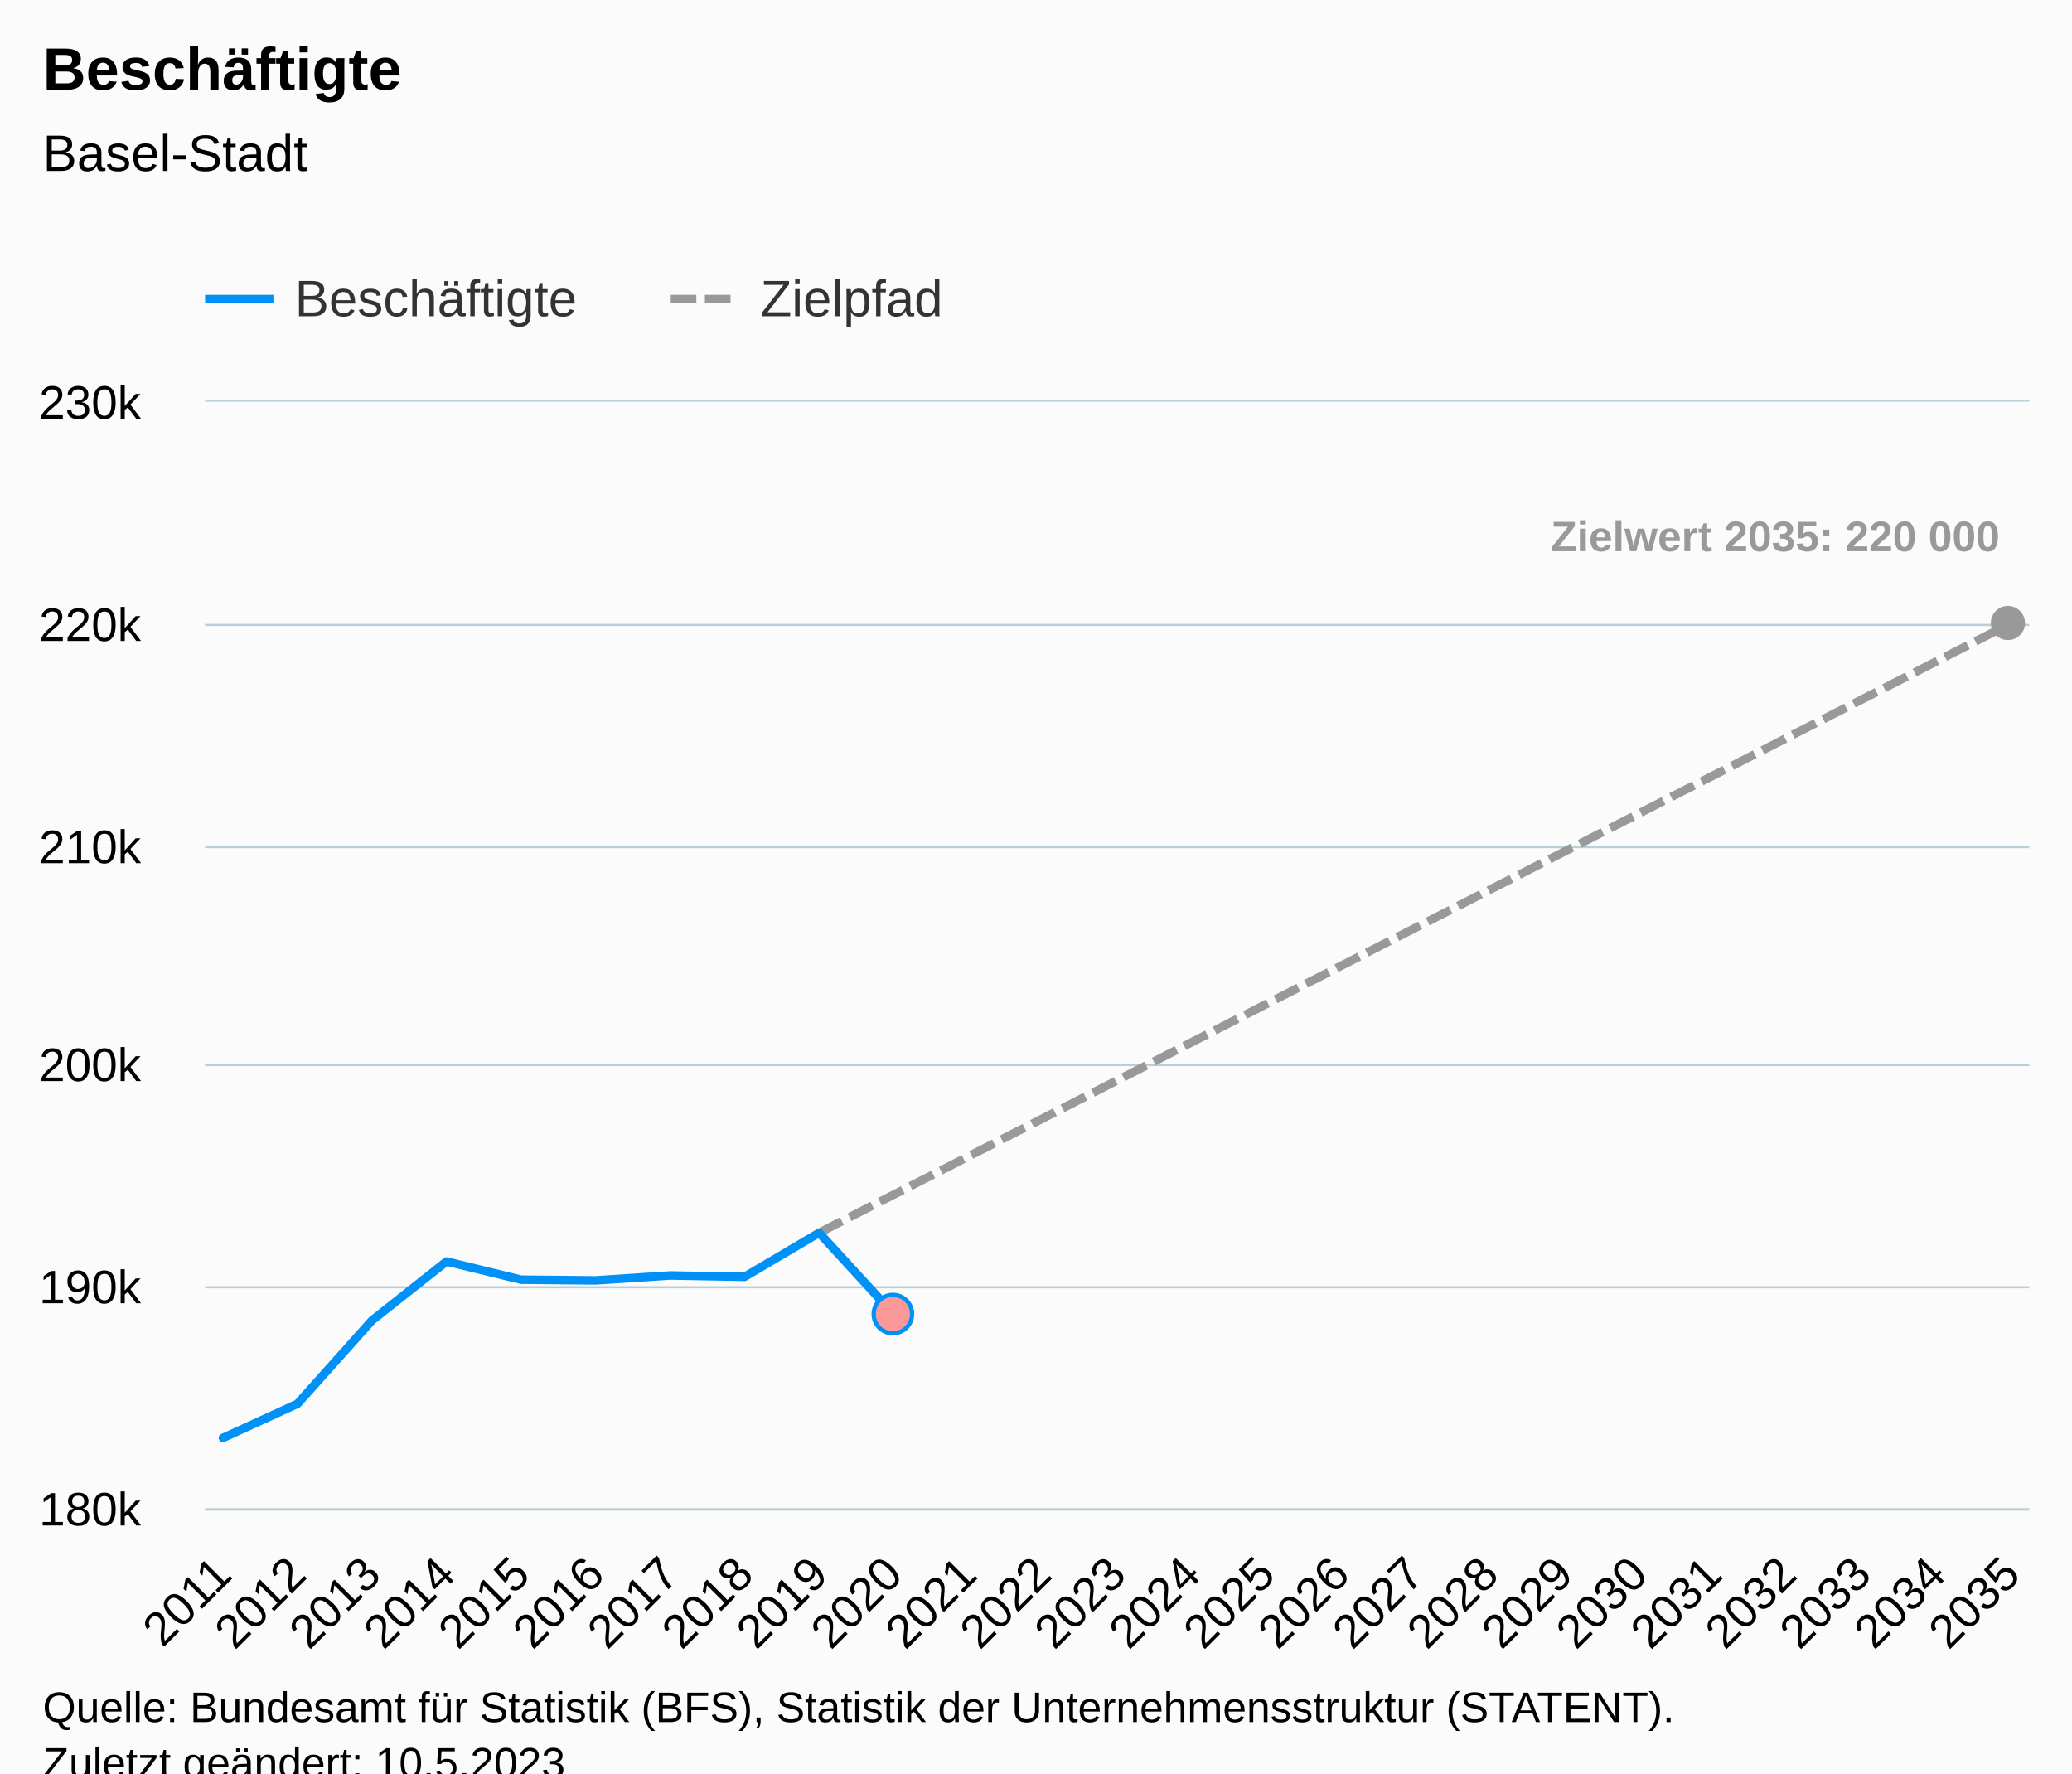
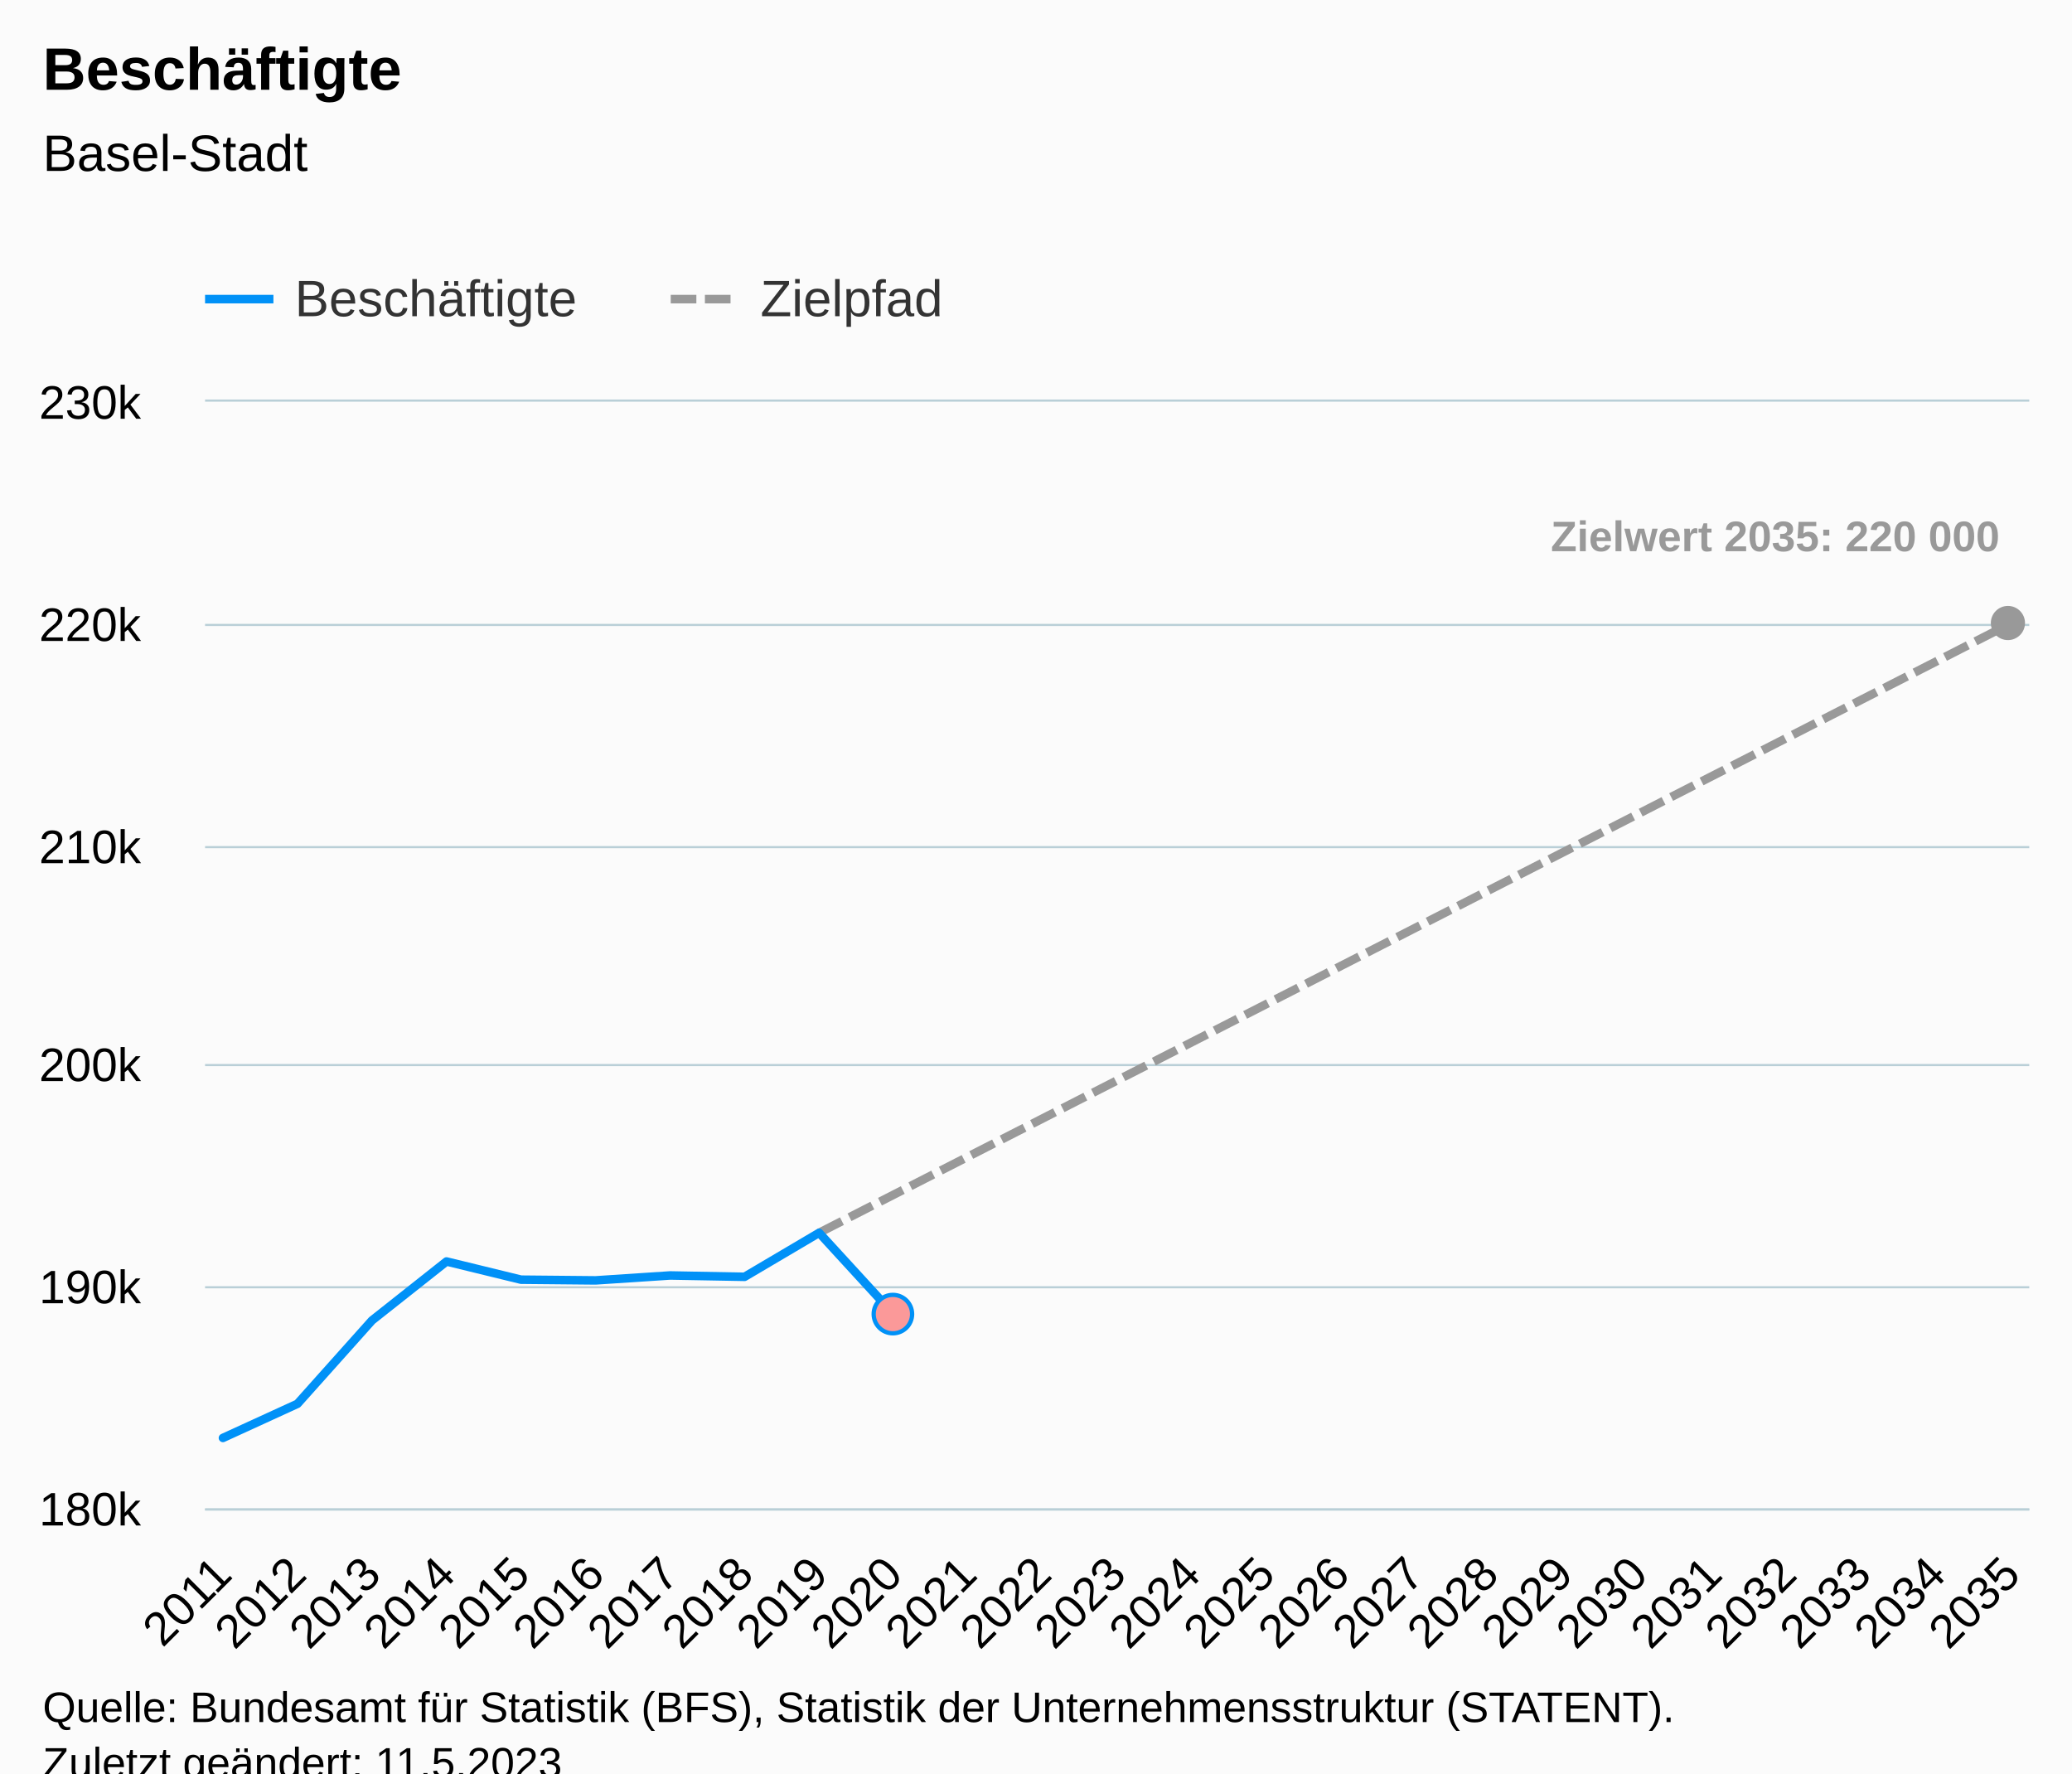
<svg xmlns="http://www.w3.org/2000/svg" version="1.1" class="highcharts-root" style="font-family:Arial;font-size:12px;" viewBox="0 0 485 415">
  <defs>
-     <clipPath id="highcharts-ahpa1np-82-">
+     <clipPath id="highcharts-k1fgh0u-82-">
      <rect x="0" y="0" width="427" height="259" fill="none" />
    </clipPath>
-     <clipPath id="highcharts-ahpa1np-108-">
+     <clipPath id="highcharts-k1fgh0u-108-">
      <rect x="0" y="0" width="427" height="259" fill="none" />
    </clipPath>
-     <clipPath id="highcharts-ahpa1np-159-">
+     <clipPath id="highcharts-k1fgh0u-159-">
      <rect x="48" y="94" width="427" height="259" fill="none" />
    </clipPath>
  </defs>
  <rect fill="#fbfbfb" class="highcharts-background" x="0" y="0" width="485" height="428" rx="0" ry="0" />
  <rect fill="none" class="highcharts-plot-background" x="48" y="94" width="427" height="259" />
  <g class="highcharts-pane-group" data-z-index="0" />
  <g class="highcharts-grid highcharts-xaxis-grid" data-z-index="1">
    <path fill="none" data-z-index="1" class="highcharts-grid-line" d="M 51.5 94 L 51.5 353" opacity="1" />
    <path fill="none" data-z-index="1" class="highcharts-grid-line" d="M 69.5 94 L 69.5 353" opacity="1" />
    <path fill="none" data-z-index="1" class="highcharts-grid-line" d="M 86.5 94 L 86.5 353" opacity="1" />
    <path fill="none" data-z-index="1" class="highcharts-grid-line" d="M 104.5 94 L 104.5 353" opacity="1" />
    <path fill="none" data-z-index="1" class="highcharts-grid-line" d="M 121.5 94 L 121.5 353" opacity="1" />
    <path fill="none" data-z-index="1" class="highcharts-grid-line" d="M 138.5 94 L 138.5 353" opacity="1" />
    <path fill="none" data-z-index="1" class="highcharts-grid-line" d="M 156.5 94 L 156.5 353" opacity="1" />
    <path fill="none" data-z-index="1" class="highcharts-grid-line" d="M 173.5 94 L 173.5 353" opacity="1" />
    <path fill="none" data-z-index="1" class="highcharts-grid-line" d="M 191.5 94 L 191.5 353" opacity="1" />
    <path fill="none" data-z-index="1" class="highcharts-grid-line" d="M 208.5 94 L 208.5 353" opacity="1" />
    <path fill="none" data-z-index="1" class="highcharts-grid-line" d="M 226.5 94 L 226.5 353" opacity="1" />
    <path fill="none" data-z-index="1" class="highcharts-grid-line" d="M 243.5 94 L 243.5 353" opacity="1" />
    <path fill="none" data-z-index="1" class="highcharts-grid-line" d="M 261.5 94 L 261.5 353" opacity="1" />
    <path fill="none" data-z-index="1" class="highcharts-grid-line" d="M 278.5 94 L 278.5 353" opacity="1" />
    <path fill="none" data-z-index="1" class="highcharts-grid-line" d="M 295.5 94 L 295.5 353" opacity="1" />
    <path fill="none" data-z-index="1" class="highcharts-grid-line" d="M 313.5 94 L 313.5 353" opacity="1" />
    <path fill="none" data-z-index="1" class="highcharts-grid-line" d="M 330.5 94 L 330.5 353" opacity="1" />
    <path fill="none" data-z-index="1" class="highcharts-grid-line" d="M 348.5 94 L 348.5 353" opacity="1" />
    <path fill="none" data-z-index="1" class="highcharts-grid-line" d="M 365.5 94 L 365.5 353" opacity="1" />
    <path fill="none" data-z-index="1" class="highcharts-grid-line" d="M 383.5 94 L 383.5 353" opacity="1" />
    <path fill="none" data-z-index="1" class="highcharts-grid-line" d="M 400.5 94 L 400.5 353" opacity="1" />
    <path fill="none" data-z-index="1" class="highcharts-grid-line" d="M 417.5 94 L 417.5 353" opacity="1" />
    <path fill="none" data-z-index="1" class="highcharts-grid-line" d="M 435.5 94 L 435.5 353" opacity="1" />
    <path fill="none" data-z-index="1" class="highcharts-grid-line" d="M 452.5 94 L 452.5 353" opacity="1" />
    <path fill="none" data-z-index="1" class="highcharts-grid-line" d="M 470.5 94 L 470.5 353" opacity="1" />
  </g>
  <g class="highcharts-grid highcharts-yaxis-grid" data-z-index="1">
    <path fill="none" stroke="#B9CFD7" stroke-width="0.5" data-z-index="1" class="highcharts-grid-line" d="M 48 353.25 L 475 353.25" opacity="1" />
    <path fill="none" stroke="#B9CFD7" stroke-width="0.5" data-z-index="1" class="highcharts-grid-line" d="M 48 301.25 L 475 301.25" opacity="1" />
    <path fill="none" stroke="#B9CFD7" stroke-width="0.5" data-z-index="1" class="highcharts-grid-line" d="M 48 249.25 L 475 249.25" opacity="1" />
    <path fill="none" stroke="#B9CFD7" stroke-width="0.5" data-z-index="1" class="highcharts-grid-line" d="M 48 198.25 L 475 198.25" opacity="1" />
    <path fill="none" stroke="#B9CFD7" stroke-width="0.5" data-z-index="1" class="highcharts-grid-line" d="M 48 146.25 L 475 146.25" opacity="1" />
    <path fill="none" stroke="#B9CFD7" stroke-width="0.5" data-z-index="1" class="highcharts-grid-line" d="M 48 93.75 L 475 93.75" opacity="1" />
  </g>
  <rect fill="none" class="highcharts-plot-border" data-z-index="1" x="48" y="94" width="427" height="259" />
  <g class="highcharts-axis highcharts-xaxis" data-z-index="2">
    <path fill="none" class="highcharts-axis-line" stroke="#B9CFD7" stroke-width="0.5" data-z-index="7" d="M 48 353.25 L 475 353.25" />
  </g>
  <g class="highcharts-axis highcharts-yaxis" data-z-index="2">
    <path fill="none" class="highcharts-axis-line" data-z-index="7" d="M 48 94 L 48 353" />
  </g>
  <g class="highcharts-series-group" data-z-index="3">
-     <g class="highcharts-series highcharts-series-1 highcharts-line-series" data-z-index="0.1" opacity="1" transform="translate(48,94) scale(1 1)" clip-path="url(#highcharts-ahpa1np-108-)">
+     <g class="highcharts-series highcharts-series-1 highcharts-line-series" data-z-index="0.1" opacity="1" transform="translate(48,94) scale(1 1)" clip-path="url(#highcharts-k1fgh0u-108-)">
      <path fill="none" d="M 143.729 194.509 L 161.172 185.59 L 178.614 176.67 L 196.057 167.751 L 213.5 158.832 L 230.943 149.912 L 248.386 140.993 L 265.828 132.074 L 283.271 123.155 L 300.714 114.235 L 318.157 105.316 L 335.6 96.397 L 353.042 87.477 L 370.485 78.558 L 387.928 69.639 L 405.371 60.719 L 422.814 51.8" class="highcharts-graph" data-z-index="1" stroke="#999999" stroke-width="2" stroke-dasharray="6,2" />
    </g>
    <g class="highcharts-markers highcharts-series-1 highcharts-line-series" data-z-index="0.1" opacity="1" transform="translate(48,94) scale(1 1)" clip-path="none">
      <path fill="#999999" d="M 422 55.8 A 4 4 0 1 1 422.004 55.8 Z" opacity="1" class="highcharts-point" />
    </g>
-     <g class="highcharts-series highcharts-series-2 highcharts-line-series highcharts-color-0" visibility="hidden" data-z-index="0.1" opacity="1" transform="translate(48,94) scale(1 1)" clip-path="url(#highcharts-ahpa1np-108-)">
+     <g class="highcharts-series highcharts-series-2 highcharts-line-series highcharts-color-0" visibility="hidden" data-z-index="0.1" opacity="1" transform="translate(48,94) scale(1 1)" clip-path="url(#highcharts-k1fgh0u-108-)">
      <path fill="none" d="M 161.172 1191.39" class="highcharts-graph" data-z-index="1" stroke="#7cb5ec" stroke-width="2" stroke-linejoin="round" stroke-linecap="round" />
    </g>
    <g class="highcharts-markers highcharts-series-2 highcharts-line-series highcharts-color-0" visibility="hidden" data-z-index="0.1" opacity="1" transform="translate(48,94) scale(1 1)" clip-path="none" />
-     <g class="highcharts-series highcharts-series-0 highcharts-line-series" data-z-index="2" opacity="1" transform="translate(48,94) scale(1 1)" clip-path="url(#highcharts-ahpa1np-108-)">
+     <g class="highcharts-series highcharts-series-0 highcharts-line-series" data-z-index="2" opacity="1" transform="translate(48,94) scale(1 1)" clip-path="url(#highcharts-k1fgh0u-108-)">
      <path fill="none" d="M 4.186 242.512 L 21.629 234.524 L 39.072 215.017 L 56.515 201.217 L 73.958 205.475 L 91.4 205.641 L 108.843 204.491 L 126.286 204.807 L 143.729 194.509 L 161.172 213.53" class="highcharts-graph" data-z-index="1" stroke="#0091f7" stroke-width="2" stroke-linejoin="round" stroke-linecap="round" />
    </g>
    <g class="highcharts-markers highcharts-series-0 highcharts-line-series" data-z-index="2" opacity="1" transform="translate(48,94) scale(1 1)" clip-path="none">
      <path fill="#fb9999" d="M 161 218.03 A 4.5 4.5 0 1 1 161.004 218.03 Z" stroke="#0091f7" stroke-width="1" opacity="1" class="highcharts-point" />
    </g>
  </g>
  <text x="10" text-anchor="start" class="highcharts-title" data-z-index="4" style="color:#000000;font-size:14px;font-weight:bold;fill:#000000;" y="21">
    <tspan>Beschäftigte</tspan>
  </text>
  <text x="10" text-anchor="start" class="highcharts-subtitle" data-z-index="4" style="color:#000000;font-size:12px;font-weight:normal;fill:#000000;" y="40">
    <tspan>Basel-Stadt</tspan>
  </text>
  <text x="10" text-anchor="start" class="highcharts-caption" data-z-index="4" style="color:#666666;fill:#666666;" y="400" />
  <g class="highcharts-data-labels highcharts-series-1 highcharts-line-series" data-z-index="6" opacity="1" transform="translate(48,94) scale(1 1)">
    <g class="highcharts-label highcharts-data-label highcharts-data-label-color-undefined" data-z-index="1" transform="translate(310,20)">
      <text x="5" data-z-index="1" y="15" style="color:#999999;font-size:10px;font-weight:bold;fill:#999999;">
        <tspan>Zielwert 2035: 220 000</tspan>
      </text>
    </g>
  </g>
  <g class="highcharts-legend" data-z-index="7" transform="translate(40,56)">
    <rect fill="none" class="highcharts-legend-box" rx="0" ry="0" x="0" y="0" width="190" height="26" visibility="visible" />
    <g data-z-index="1">
      <g>
        <g class="highcharts-legend-item highcharts-line-series highcharts-color-undefined highcharts-series-0" data-z-index="1" transform="translate(8,3)">
          <path fill="none" d="M 0 11 L 16 11" class="highcharts-graph" stroke="#0091f7" stroke-width="2" />
          <text x="21" style="color:#333333;cursor:pointer;font-size:12px;font-weight:normal;fill:#333333;" text-anchor="start" data-z-index="2" y="15">
            <tspan>Beschäftigte</tspan>
          </text>
        </g>
        <g class="highcharts-legend-item highcharts-line-series highcharts-color-undefined highcharts-series-1" data-z-index="1" transform="translate(117,3)">
          <path fill="none" d="M 0 11 L 16 11" class="highcharts-graph" stroke-dasharray="6,2" stroke="#999999" stroke-width="2" />
          <text x="21" y="15" style="color:#333333;cursor:pointer;font-size:12px;font-weight:normal;fill:#333333;" text-anchor="start" data-z-index="2">
            <tspan>Zielpfad</tspan>
          </text>
        </g>
      </g>
    </g>
  </g>
  <g class="highcharts-axis-labels highcharts-xaxis-labels" data-z-index="7">
    <text x="54.779" style="color:#000000;cursor:default;font-size:11px;fill:#000000;" text-anchor="end" transform="translate(0,0) rotate(-45 54.779 369)" y="369" opacity="1">2011</text>
    <text x="72.222" style="color:#000000;cursor:default;font-size:11px;fill:#000000;" text-anchor="end" transform="translate(0,0) rotate(-45 72.22181 369)" y="369" opacity="1">2012</text>
    <text x="89.665" style="color:#000000;cursor:default;font-size:11px;fill:#000000;" text-anchor="end" transform="translate(0,0) rotate(-45 89.66462 369)" y="369" opacity="1">2013</text>
    <text x="107.107" style="color:#000000;cursor:default;font-size:11px;fill:#000000;" text-anchor="end" transform="translate(0,0) rotate(-45 107.1074 369)" y="369" opacity="1">2014</text>
    <text x="124.55" style="color:#000000;cursor:default;font-size:11px;fill:#000000;" text-anchor="end" transform="translate(0,0) rotate(-45 124.5502 369)" y="369" opacity="1">2015</text>
    <text x="141.993" style="color:#000000;cursor:default;font-size:11px;fill:#000000;" text-anchor="end" transform="translate(0,0) rotate(-45 141.9931 369)" y="369" opacity="1">2016</text>
    <text x="159.436" style="color:#000000;cursor:default;font-size:11px;fill:#000000;" text-anchor="end" transform="translate(0,0) rotate(-45 159.4359 369)" y="369" opacity="1">2017</text>
    <text x="176.879" style="color:#000000;cursor:default;font-size:11px;fill:#000000;" text-anchor="end" transform="translate(0,0) rotate(-45 176.8787 369)" y="369" opacity="1">2018</text>
    <text x="194.321" style="color:#000000;cursor:default;font-size:11px;fill:#000000;" text-anchor="end" transform="translate(0,0) rotate(-45 194.3215 369)" y="369" opacity="1">2019</text>
    <text x="211.764" style="color:#000000;cursor:default;font-size:11px;fill:#000000;" text-anchor="end" transform="translate(0,0) rotate(-45 211.7643 369)" y="369" opacity="1">2020</text>
    <text x="229.207" style="color:#000000;cursor:default;font-size:11px;fill:#000000;" text-anchor="end" transform="translate(0,0) rotate(-45 229.2071 369)" y="369" opacity="1">2021</text>
    <text x="246.65" style="color:#000000;cursor:default;font-size:11px;fill:#000000;" text-anchor="end" transform="translate(0,0) rotate(-45 246.6499 369)" y="369" opacity="1">2022</text>
    <text x="264.093" style="color:#000000;cursor:default;font-size:11px;fill:#000000;" text-anchor="end" transform="translate(0,0) rotate(-45 264.0927 369)" y="369" opacity="1">2023</text>
    <text x="281.536" style="color:#000000;cursor:default;font-size:11px;fill:#000000;" text-anchor="end" transform="translate(0,0) rotate(-45 281.5355 369)" y="369" opacity="1">2024</text>
    <text x="298.978" style="color:#000000;cursor:default;font-size:11px;fill:#000000;" text-anchor="end" transform="translate(0,0) rotate(-45 298.9783 369)" y="369" opacity="1">2025</text>
    <text x="316.421" style="color:#000000;cursor:default;font-size:11px;fill:#000000;" text-anchor="end" transform="translate(0,0) rotate(-45 316.4212 369)" y="369" opacity="1">2026</text>
    <text x="333.864" style="color:#000000;cursor:default;font-size:11px;fill:#000000;" text-anchor="end" transform="translate(0,0) rotate(-45 333.864 369)" y="369" opacity="1">2027</text>
    <text x="351.307" style="color:#000000;cursor:default;font-size:11px;fill:#000000;" text-anchor="end" transform="translate(0,0) rotate(-45 351.3068 369)" y="369" opacity="1">2028</text>
    <text x="368.75" style="color:#000000;cursor:default;font-size:11px;fill:#000000;" text-anchor="end" transform="translate(0,0) rotate(-45 368.7496 369)" y="369" opacity="1">2029</text>
    <text x="386.192" style="color:#000000;cursor:default;font-size:11px;fill:#000000;" text-anchor="end" transform="translate(0,0) rotate(-45 386.1924 369)" y="369" opacity="1">2030</text>
    <text x="403.635" style="color:#000000;cursor:default;font-size:11px;fill:#000000;" text-anchor="end" transform="translate(0,0) rotate(-45 403.6352 369)" y="369" opacity="1">2031</text>
    <text x="421.078" style="color:#000000;cursor:default;font-size:11px;fill:#000000;" text-anchor="end" transform="translate(0,0) rotate(-45 421.078 369)" y="369" opacity="1">2032</text>
    <text x="438.521" style="color:#000000;cursor:default;font-size:11px;fill:#000000;" text-anchor="end" transform="translate(0,0) rotate(-45 438.5208 369)" y="369" opacity="1">2033</text>
    <text x="455.964" style="color:#000000;cursor:default;font-size:11px;fill:#000000;" text-anchor="end" transform="translate(0,0) rotate(-45 455.9636 369)" y="369" opacity="1">2034</text>
    <text x="473.406" style="color:#000000;cursor:default;font-size:11px;fill:#000000;" text-anchor="end" transform="translate(0,0) rotate(-45 473.4065 369)" y="369" opacity="1">2035</text>
  </g>
  <g class="highcharts-axis-labels highcharts-yaxis-labels" data-z-index="7">
    <text x="33" style="color:#000000;cursor:default;font-size:11px;fill:#000000;" text-anchor="end" transform="translate(0,0)" y="357" opacity="1">180k</text>
    <text x="33" style="color:#000000;cursor:default;font-size:11px;fill:#000000;" text-anchor="end" transform="translate(0,0)" y="305" opacity="1">190k</text>
    <text x="33" style="color:#000000;cursor:default;font-size:11px;fill:#000000;" text-anchor="end" transform="translate(0,0)" y="253" opacity="1">200k</text>
    <text x="33" style="color:#000000;cursor:default;font-size:11px;fill:#000000;" text-anchor="end" transform="translate(0,0)" y="202" opacity="1">210k</text>
    <text x="33" style="color:#000000;cursor:default;font-size:11px;fill:#000000;" text-anchor="end" transform="translate(0,0)" y="150" opacity="1">220k</text>
    <text x="33" style="color:#000000;cursor:default;font-size:11px;fill:#000000;" text-anchor="end" transform="translate(0,0)" y="98" opacity="1">230k</text>
  </g>
  <text x="10" class="highcharts-credits" text-anchor="start" data-z-index="8" style="cursor:default;color:#000000;font-size:10px;fill:#000000;" y="403">
    <tspan>Quelle: Bundesamt für Statistik (BFS), Statistik der Unternehmensstruktur (STATENT).</tspan>
-     <tspan x="10" dy="13">Zuletzt geändert: 10.5.2023</tspan>
+     <tspan x="10" dy="13">Zuletzt geändert: 11.5.2023</tspan>
  </text>
-   <g class="highcharts-control-points" data-z-index="99" clip-path="url(#highcharts-ahpa1np-159-)" />
+   <g class="highcharts-control-points" data-z-index="99" clip-path="url(#highcharts-k1fgh0u-159-)" />
</svg>
